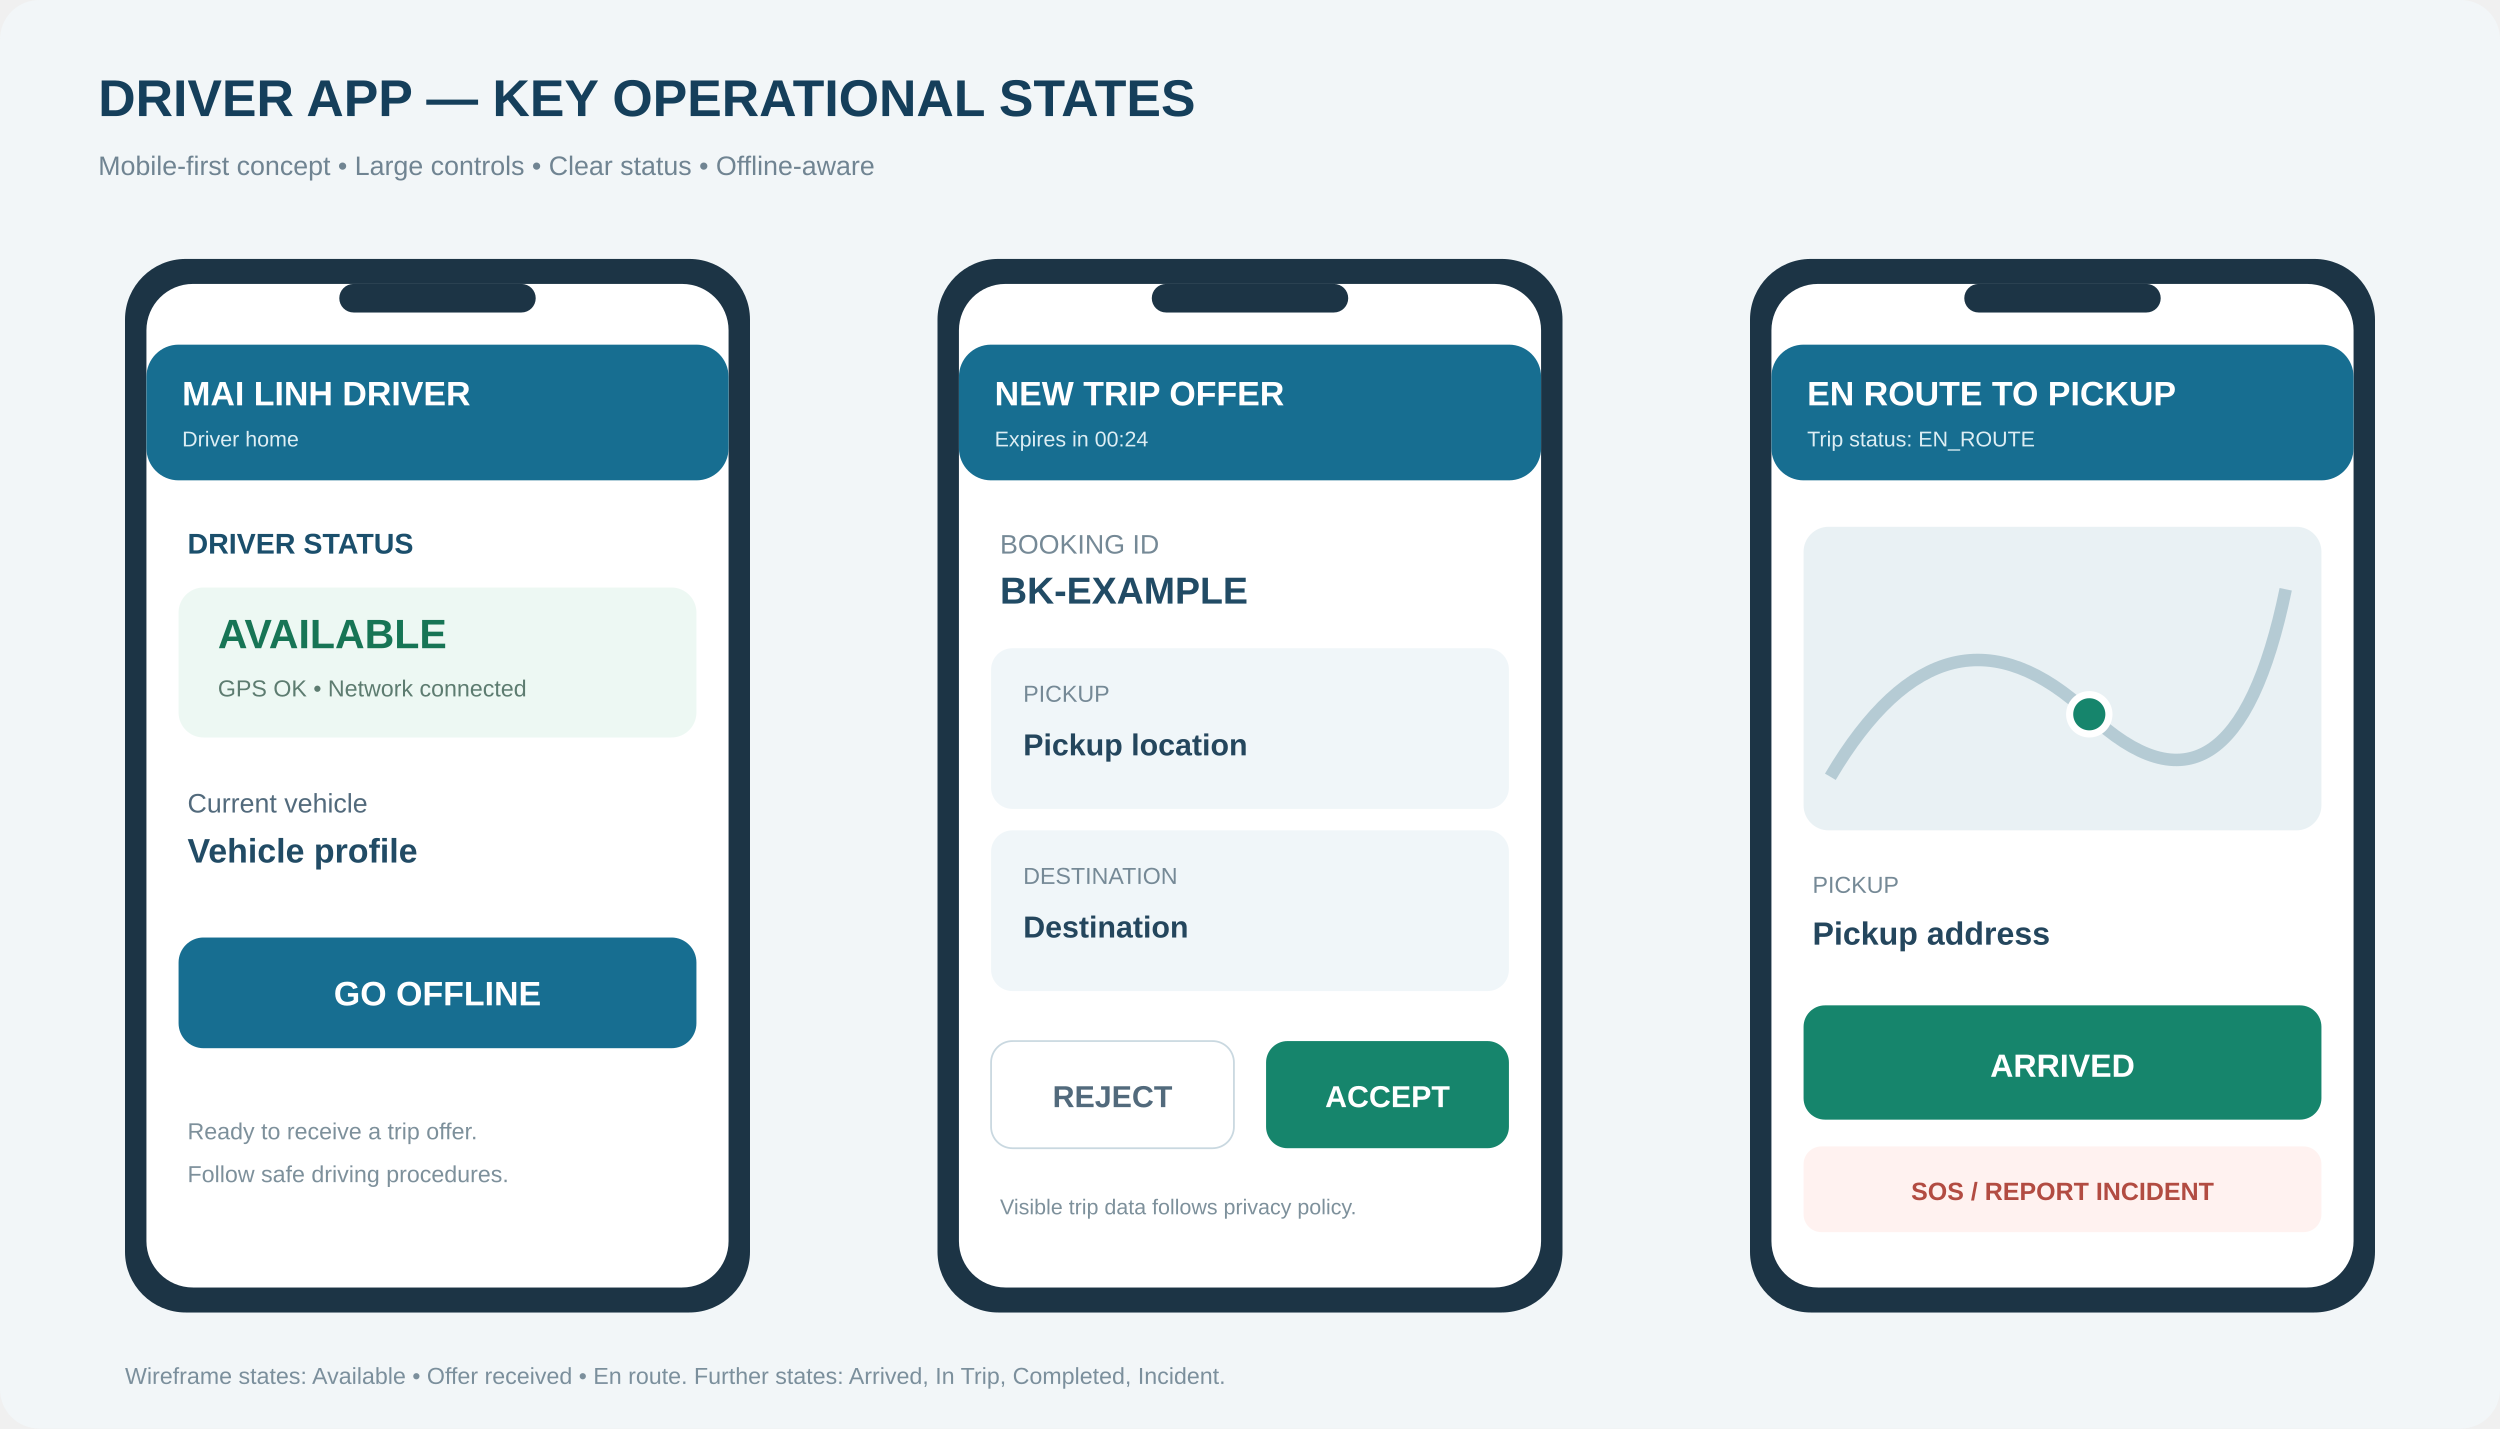
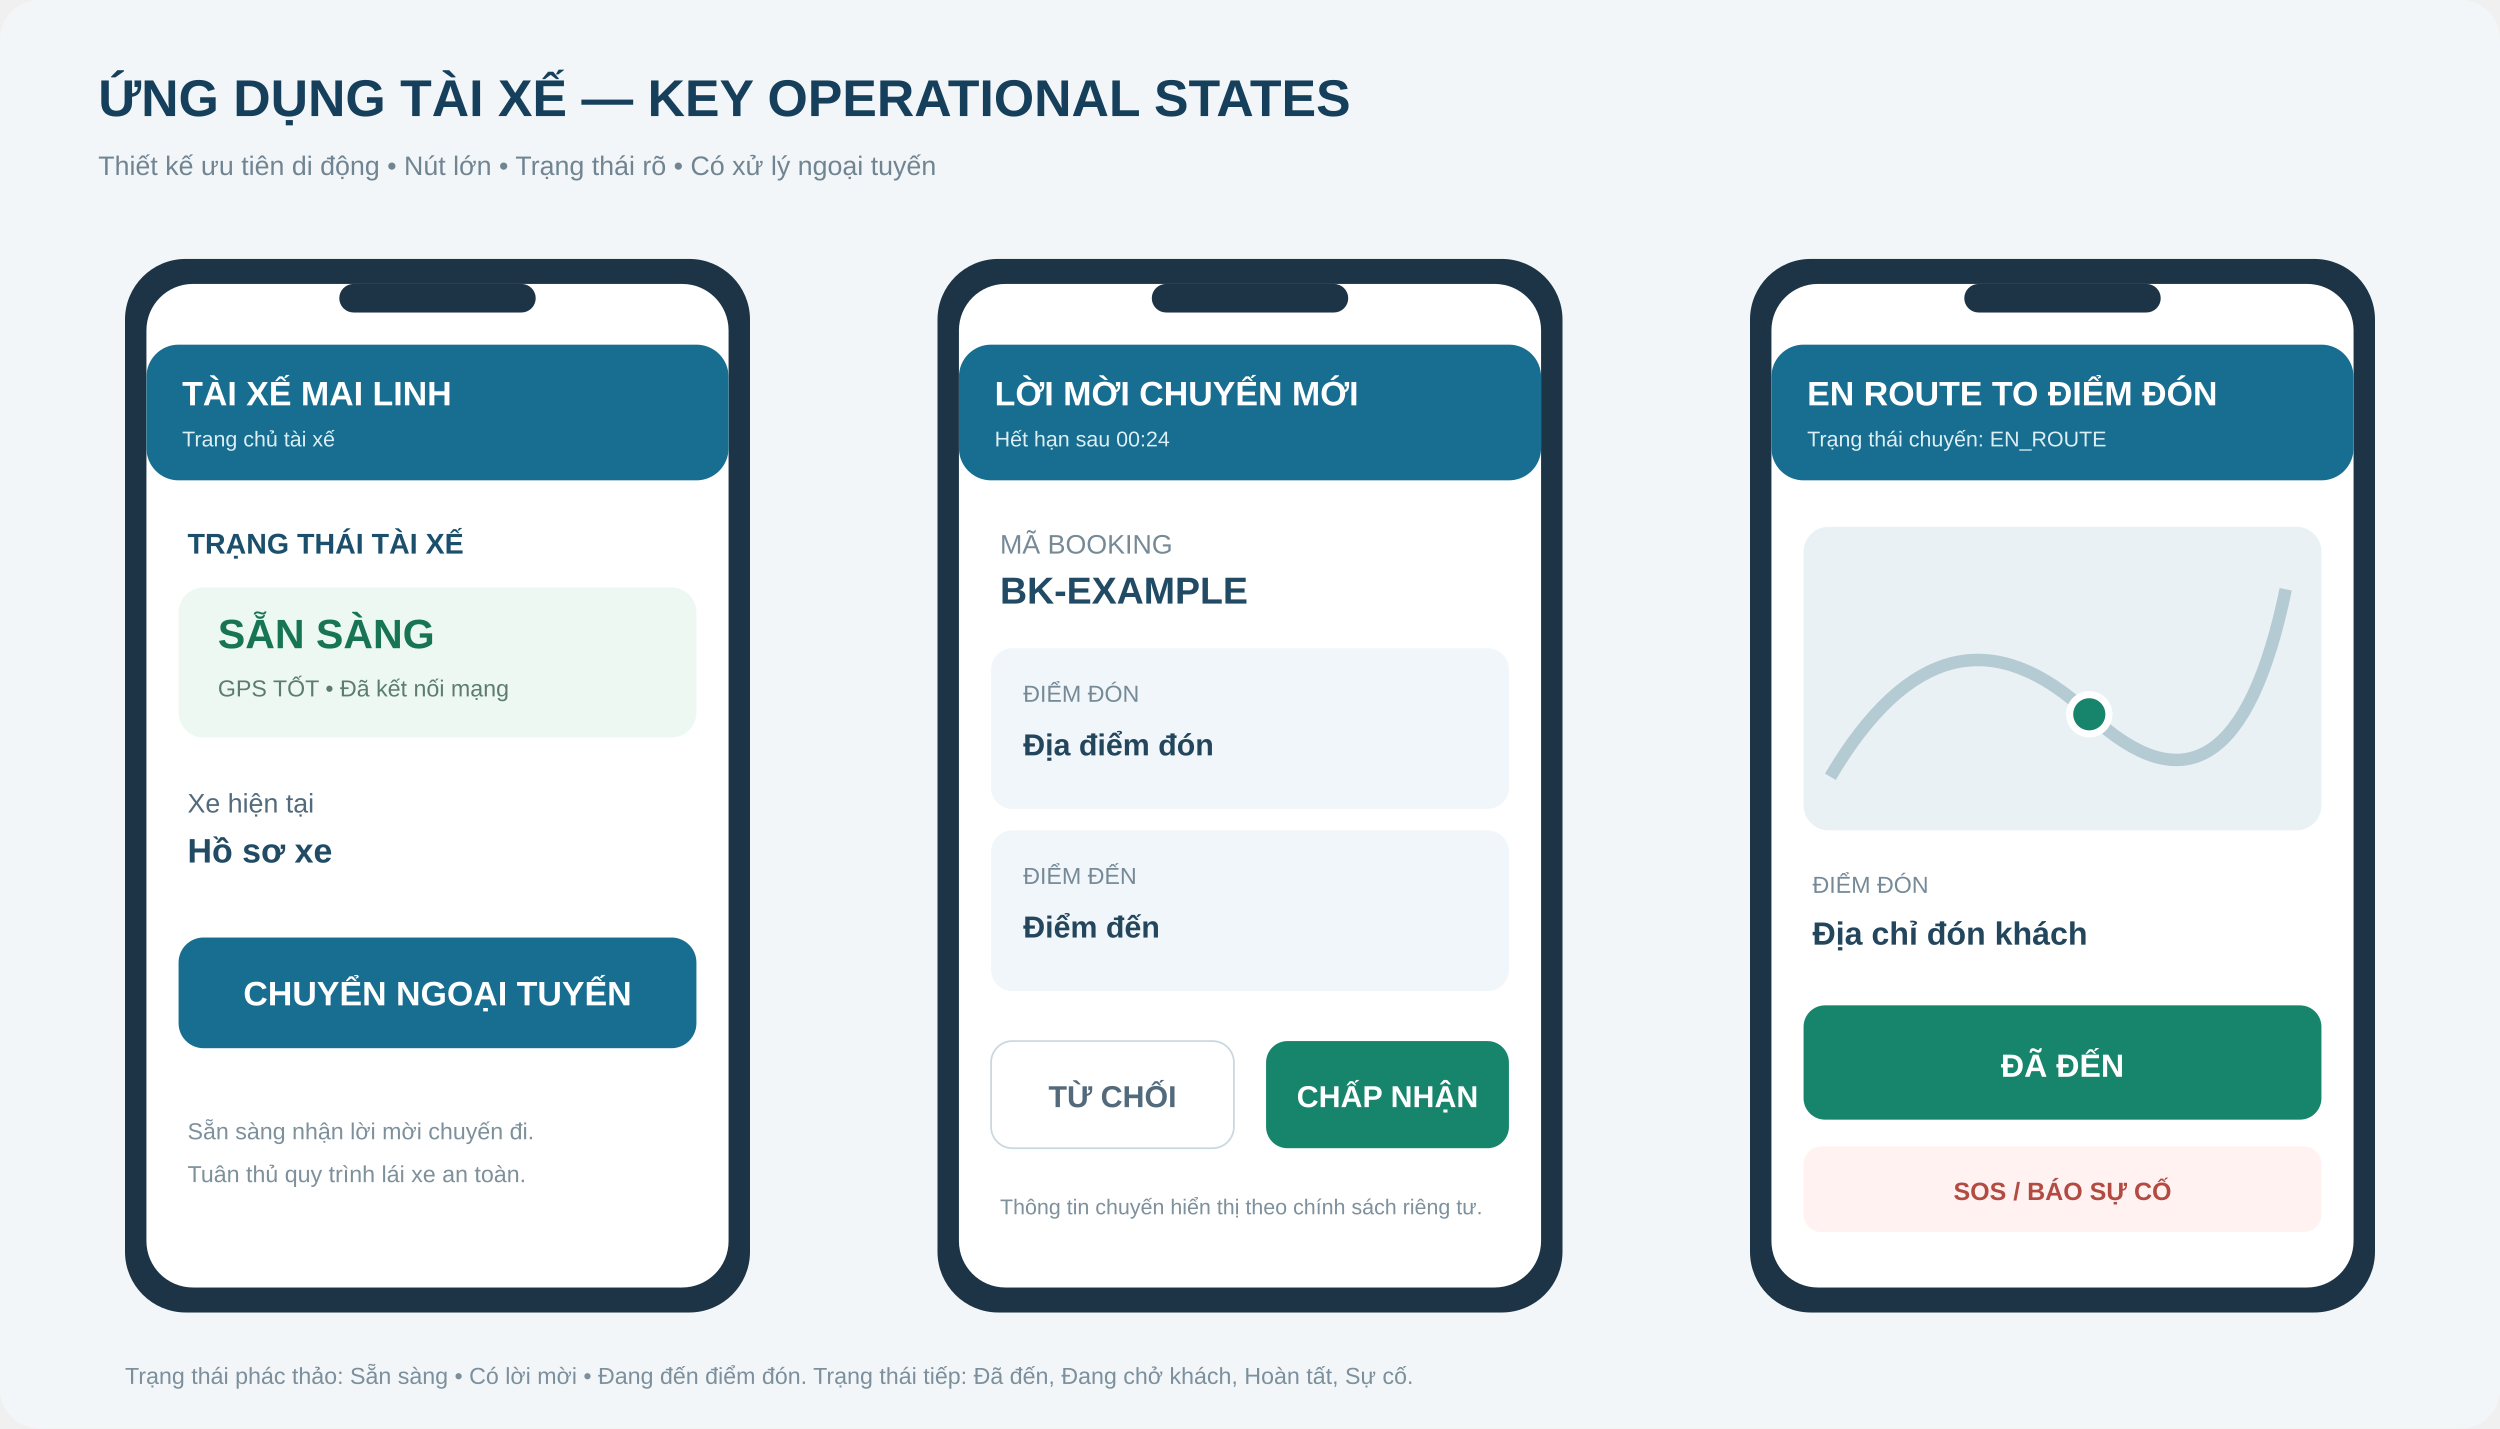
<svg xmlns="http://www.w3.org/2000/svg" width="1400" height="800" viewBox="0 0 1400 800">
  <rect width="1400" height="800" rx="22" fill="#F2F6F8" />
-   <text x="55" y="65" font-family="Arial" font-size="29" font-weight="700" fill="#153F5B">DRIVER APP — KEY OPERATIONAL STATES</text>
-   <text x="55" y="98" font-family="Arial" font-size="15" fill="#708492">Mobile-first concept • Large controls • Clear status • Offline-aware</text>
+   <text x="55" y="65" font-family="Arial" font-size="29" font-weight="700" fill="#153F5B">ỨNG DỤNG TÀI XẾ — KEY OPERATIONAL STATES</text>
+   <text x="55" y="98" font-family="Arial" font-size="15" fill="#708492">Thiết kế ưu tiên di động • Nút lớn • Trạng thái rõ • Có xử lý ngoại tuyến</text>
  <g font-family="Arial">
    <g transform="translate(70 145)">
      <rect width="350" height="590" rx="34" fill="#1C3445" />
      <rect x="12" y="14" width="326" height="562" rx="26" fill="#fff" />
      <rect x="120" y="14" width="110" height="16" rx="8" fill="#1C3445" />
      <rect x="12" y="48" width="326" height="76" rx="18" fill="#176E91" />
-       <text x="32" y="82" font-size="19" font-weight="700" fill="#fff">MAI LINH DRIVER</text>
-       <text x="32" y="105" font-size="12" fill="#DDEEF4">Driver home</text>
-       <text x="35" y="165" font-size="16" font-weight="700" fill="#1B4F6C">DRIVER STATUS</text>
+       <text x="32" y="82" font-size="19" font-weight="700" fill="#fff">TÀI XẾ MAI LINH</text>
+       <text x="32" y="105" font-size="12" fill="#DDEEF4">Trang chủ tài xế</text>
+       <text x="35" y="165" font-size="16" font-weight="700" fill="#1B4F6C">TRẠNG THÁI TÀI XẾ</text>
      <rect x="30" y="184" width="290" height="84" rx="14" fill="#EDF8F3" />
-       <text x="52" y="218" font-size="23" font-weight="700" fill="#177555">AVAILABLE</text>
-       <text x="52" y="245" font-size="13" fill="#5D7C70">GPS OK • Network connected</text>
-       <text x="35" y="310" font-size="15" fill="#526A7C">Current vehicle</text>
-       <text x="35" y="338" font-size="19" font-weight="700" fill="#214B65">Vehicle profile</text>
+       <text x="52" y="218" font-size="23" font-weight="700" fill="#177555">SẴN SÀNG</text>
+       <text x="52" y="245" font-size="13" fill="#5D7C70">GPS TỐT • Đã kết nối mạng</text>
+       <text x="35" y="310" font-size="15" fill="#526A7C">Xe hiện tại</text>
+       <text x="35" y="338" font-size="19" font-weight="700" fill="#214B65">Hồ sơ xe</text>
      <rect x="30" y="380" width="290" height="62" rx="14" fill="#176E91" />
-       <text x="175" y="418" text-anchor="middle" font-size="19" font-weight="700" fill="#fff">GO OFFLINE</text>
-       <text x="35" y="493" font-size="13" fill="#7D909B">Ready to receive a trip offer.</text>
-       <text x="35" y="517" font-size="13" fill="#7D909B">Follow safe driving procedures.</text>
+       <text x="175" y="418" text-anchor="middle" font-size="19" font-weight="700" fill="#fff">CHUYỂN NGOẠI TUYẾN</text>
+       <text x="35" y="493" font-size="13" fill="#7D909B">Sẵn sàng nhận lời mời chuyến đi.</text>
+       <text x="35" y="517" font-size="13" fill="#7D909B">Tuân thủ quy trình lái xe an toàn.</text>
    </g>
    <g transform="translate(525 145)">
      <rect width="350" height="590" rx="34" fill="#1C3445" />
      <rect x="12" y="14" width="326" height="562" rx="26" fill="#fff" />
      <rect x="120" y="14" width="110" height="16" rx="8" fill="#1C3445" />
      <rect x="12" y="48" width="326" height="76" rx="18" fill="#176E91" />
-       <text x="32" y="82" font-size="19" font-weight="700" fill="#fff">NEW TRIP OFFER</text>
-       <text x="32" y="105" font-size="12" fill="#DDEEF4">Expires in 00:24</text>
-       <text x="35" y="165" font-size="15" fill="#758996">BOOKING ID</text>
+       <text x="32" y="82" font-size="19" font-weight="700" fill="#fff">LỜI MỜI CHUYẾN MỚI</text>
+       <text x="32" y="105" font-size="12" fill="#DDEEF4">Hết hạn sau 00:24</text>
+       <text x="35" y="165" font-size="15" fill="#758996">MÃ BOOKING</text>
      <text x="35" y="193" font-size="21" font-weight="700" fill="#214B65">BK-EXAMPLE</text>
      <rect x="30" y="218" width="290" height="90" rx="12" fill="#F0F6F9" />
-       <text x="48" y="248" font-size="13" fill="#758996">PICKUP</text>
-       <text x="48" y="278" font-size="17" font-weight="700" fill="#24465D">Pickup location</text>
+       <text x="48" y="248" font-size="13" fill="#758996">ĐIỂM ĐÓN</text>
+       <text x="48" y="278" font-size="17" font-weight="700" fill="#24465D">Địa điểm đón</text>
      <rect x="30" y="320" width="290" height="90" rx="12" fill="#F0F6F9" />
-       <text x="48" y="350" font-size="13" fill="#758996">DESTINATION</text>
-       <text x="48" y="380" font-size="17" font-weight="700" fill="#24465D">Destination</text>
+       <text x="48" y="350" font-size="13" fill="#758996">ĐIỂM ĐẾN</text>
+       <text x="48" y="380" font-size="17" font-weight="700" fill="#24465D">Điểm đến</text>
      <rect x="30" y="438" width="136" height="60" rx="12" fill="#fff" stroke="#C9D8E0" />
-       <text x="98" y="475" text-anchor="middle" font-size="17" font-weight="700" fill="#526A7C">REJECT</text>
+       <text x="98" y="475" text-anchor="middle" font-size="17" font-weight="700" fill="#526A7C">TỪ CHỐI</text>
      <rect x="184" y="438" width="136" height="60" rx="12" fill="#16856C" />
-       <text x="252" y="475" text-anchor="middle" font-size="17" font-weight="700" fill="#fff">ACCEPT</text>
-       <text x="35" y="535" font-size="12" fill="#7D909B">Visible trip data follows privacy policy.</text>
+       <text x="252" y="475" text-anchor="middle" font-size="17" font-weight="700" fill="#fff">CHẤP NHẬN</text>
+       <text x="35" y="535" font-size="12" fill="#7D909B">Thông tin chuyến hiển thị theo chính sách riêng tư.</text>
    </g>
    <g transform="translate(980 145)">
      <rect width="350" height="590" rx="34" fill="#1C3445" />
      <rect x="12" y="14" width="326" height="562" rx="26" fill="#fff" />
      <rect x="120" y="14" width="110" height="16" rx="8" fill="#1C3445" />
      <rect x="12" y="48" width="326" height="76" rx="18" fill="#176E91" />
-       <text x="32" y="82" font-size="19" font-weight="700" fill="#fff">EN ROUTE TO PICKUP</text>
-       <text x="32" y="105" font-size="12" fill="#DDEEF4">Trip status: EN_ROUTE</text>
+       <text x="32" y="82" font-size="19" font-weight="700" fill="#fff">EN ROUTE TO ĐIỂM ĐÓN</text>
+       <text x="32" y="105" font-size="12" fill="#DDEEF4">Trạng thái chuyến: EN_ROUTE</text>
      <rect x="30" y="150" width="290" height="170" rx="14" fill="#E9F1F4" />
      <path d="M45 290 Q110 180 190 255 T300 185" fill="none" stroke="#B5CBD4" stroke-width="7" />
      <circle cx="190" cy="255" r="11" fill="#16856C" stroke="#fff" stroke-width="4" />
-       <text x="35" y="355" font-size="13" fill="#758996">PICKUP</text>
-       <text x="35" y="384" font-size="18" font-weight="700" fill="#24465D">Pickup address</text>
+       <text x="35" y="355" font-size="13" fill="#758996">ĐIỂM ĐÓN</text>
+       <text x="35" y="384" font-size="18" font-weight="700" fill="#24465D">Địa chỉ đón khách</text>
      <rect x="30" y="418" width="290" height="64" rx="12" fill="#16856C" />
-       <text x="175" y="458" text-anchor="middle" font-size="18" font-weight="700" fill="#fff">ARRIVED</text>
+       <text x="175" y="458" text-anchor="middle" font-size="18" font-weight="700" fill="#fff">ĐÃ ĐẾN</text>
      <rect x="30" y="497" width="290" height="48" rx="10" fill="#FFF2F0" />
-       <text x="175" y="527" text-anchor="middle" font-size="14" font-weight="700" fill="#B24C42">SOS / REPORT INCIDENT</text>
+       <text x="175" y="527" text-anchor="middle" font-size="14" font-weight="700" fill="#B24C42">SOS / BÁO SỰ CỐ</text>
    </g>
  </g>
-   <text x="70" y="775" font-family="Arial" font-size="13" fill="#7B8F9C">Wireframe states: Available • Offer received • En route. Further states: Arrived, In Trip, Completed, Incident.</text>
+   <text x="70" y="775" font-family="Arial" font-size="13" fill="#7B8F9C">Trạng thái phác thảo: Sẵn sàng • Có lời mời • Đang đến điểm đón. Trạng thái tiếp: Đã đến, Đang chở khách, Hoàn tất, Sự cố.</text>
</svg>
